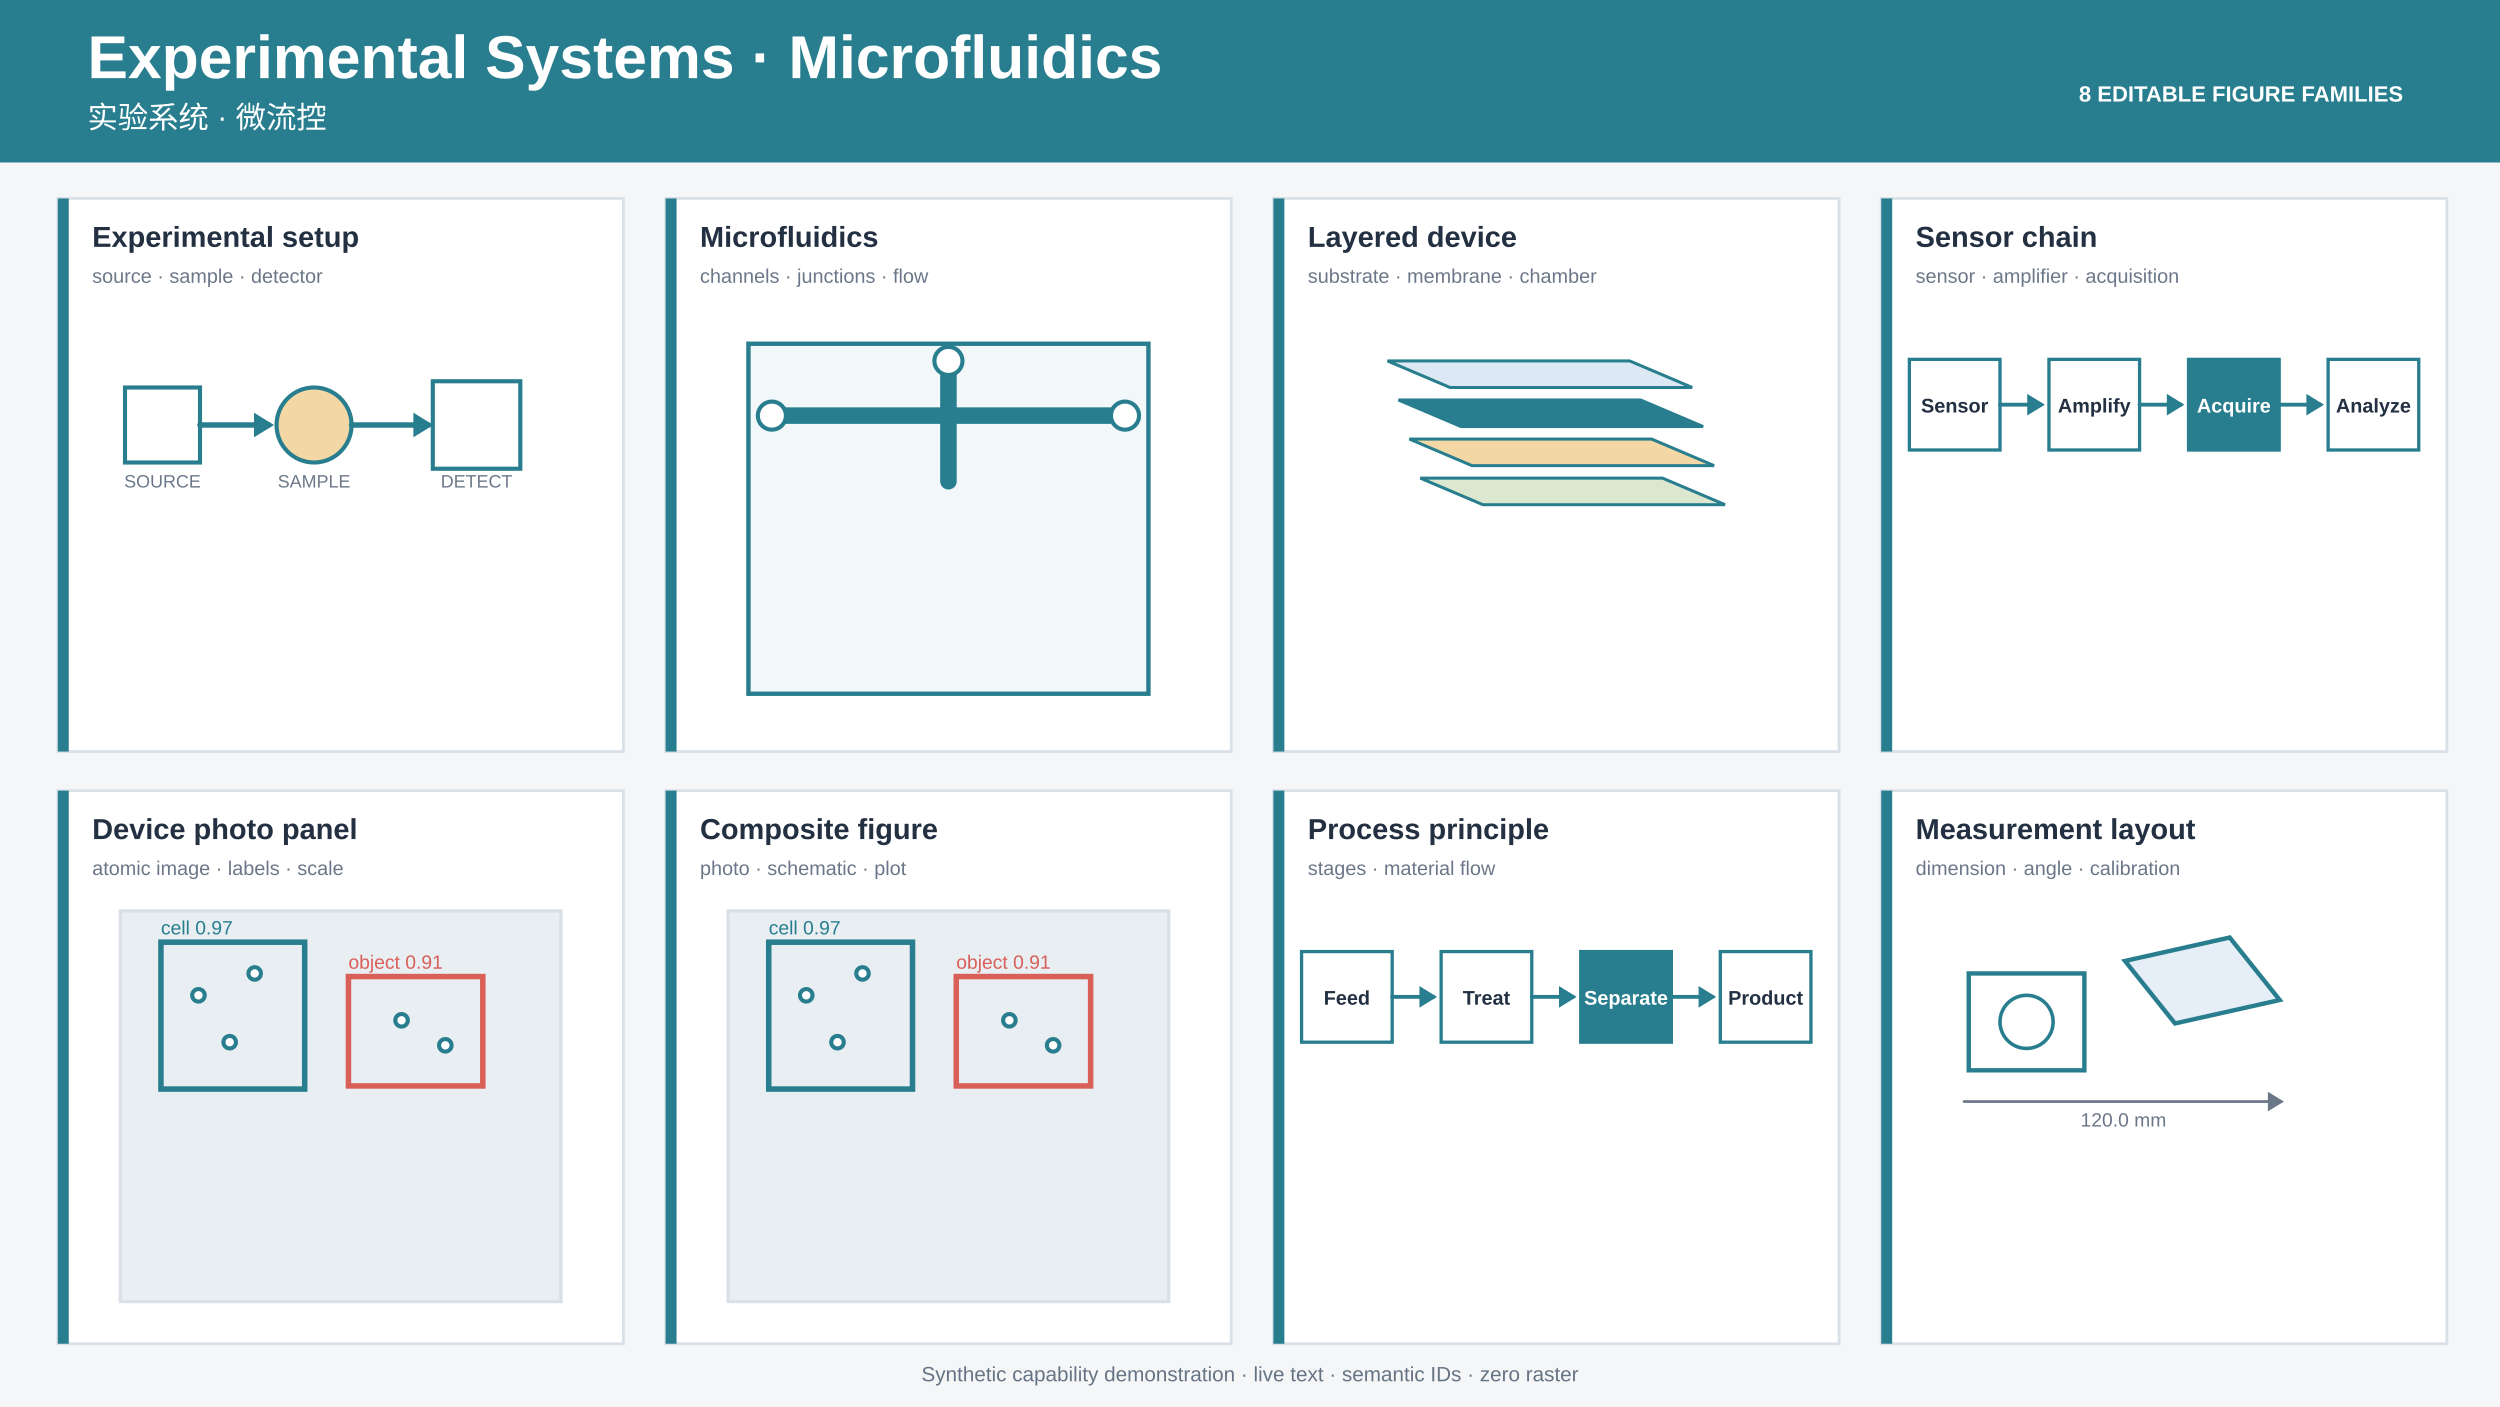
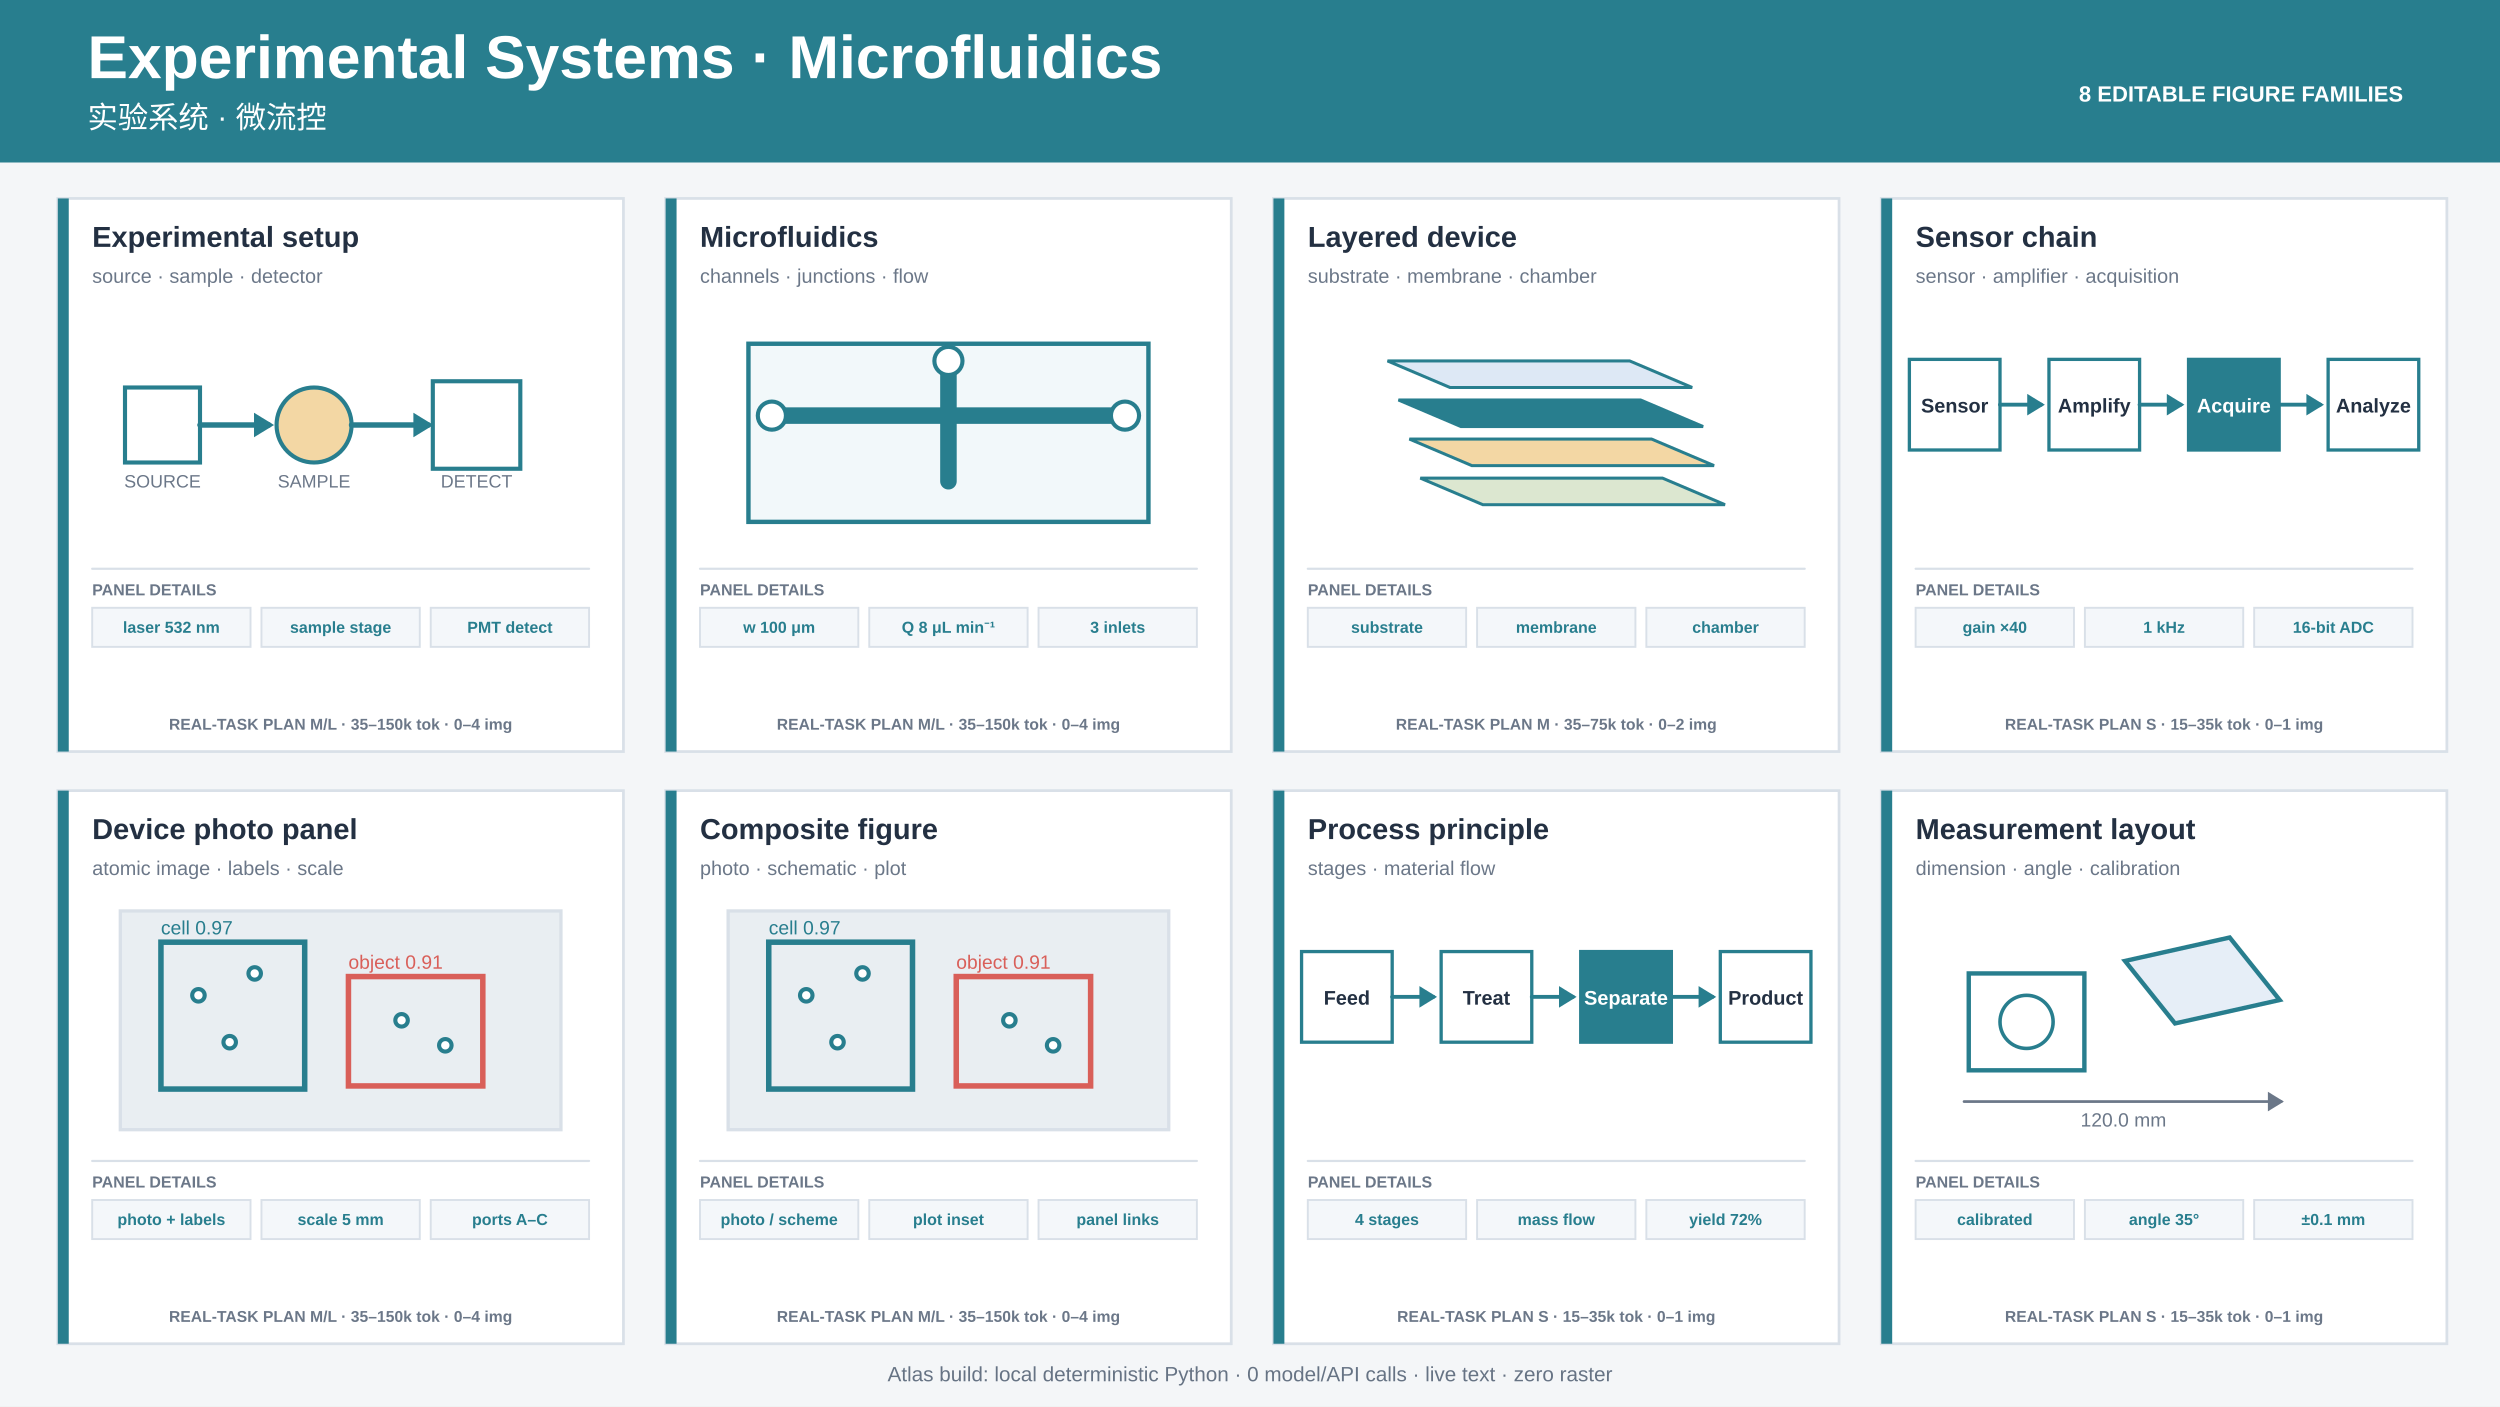
<svg xmlns="http://www.w3.org/2000/svg" width="320mm" height="180mm" viewBox="0 0 1209.449 680.315">
  <rect id="page-background" x="0" y="0" width="1209.449" height="680.315" fill="#F4F6F8" />
  <g id="raster-base" aria-label="Cleaned raster base">
</g>
  <g id="vector-overlay" aria-label="Editable vector overlay">
    <rect id="atlas.header.band" x="0" y="0" width="1209.449" height="78.614" fill="#287E8E" stroke="none" stroke-width="0.832px" />
    <text id="atlas.title" x="42.331" y="37.795" text-anchor="start" font-family="Arial" font-size="29.333px" fill="#FFFFFF" font-weight="bold" font-style="normal">Experimental Systems · Microfluidics</text>
    <text id="atlas.title.zh" x="42.331" y="61.984" text-anchor="start" font-family="Arial" font-size="14.667px" fill="#FFFFFF" font-weight="normal" font-style="normal">实验系统 · 微流控</text>
    <text id="atlas.badge" x="1162.583" y="49.134" text-anchor="end" font-family="Arial" font-size="10.667px" fill="#FFFFFF" font-weight="bold" font-style="normal">8 EDITABLE FIGURE FAMILIES</text>
    <g id="card.01.apparatus" aria-label="Experimental setup: source · sample · detector">
      <rect id="card.01.apparatus.card" x="27.968" y="96" width="273.638" height="267.591" fill="#FFFFFF" stroke="#D9E0E8" stroke-width="1.333px" />
      <rect id="card.01.apparatus.accent" x="27.968" y="96" width="5.291" height="267.591" fill="#287E8E" stroke="none" stroke-width="0.832px" />
      <text id="card.01.apparatus.title" x="44.598" y="119.433" text-anchor="start" font-family="Arial" font-size="14px" fill="#233042" font-weight="bold" font-style="normal">Experimental setup</text>
      <text id="card.01.apparatus.subtitle" x="44.598" y="136.819" text-anchor="start" font-family="Arial" font-size="9.6px" fill="#6B7788" font-weight="normal" font-style="normal">source · sample · detector</text>
      <rect id="card.01.apparatus.source" x="60.472" y="187.465" width="36.283" height="36.283" fill="#FFFFFF" stroke="#287E8E" stroke-width="2px" />
      <ellipse id="card.01.apparatus.sample" cx="151.937" cy="205.606" rx="18.142" ry="18.142" fill="#F3D7A4" stroke="#287E8E" stroke-width="2px" />
      <rect id="card.01.apparatus.detector" x="209.386" y="184.441" width="42.331" height="42.331" fill="#FFFFFF" stroke="#287E8E" stroke-width="2px" />
      <line id="card.01.apparatus.beam.a.shaft" x1="96.756" y1="205.606" x2="130.016" y2="205.606" stroke="#287E8E" stroke-width="2.667px" stroke-linecap="round" />
      <polygon id="card.01.apparatus.beam.a.head" points="130.016,205.606 124.216,209.162 124.216,202.05" fill="#287E8E" stroke="#287E8E" stroke-width="2.667px" stroke-linecap="butt" stroke-linejoin="miter" />
      <line id="card.01.apparatus.beam.b.shaft" x1="170.079" y1="205.606" x2="207.118" y2="205.606" stroke="#287E8E" stroke-width="2.667px" stroke-linecap="round" />
      <polygon id="card.01.apparatus.beam.b.head" points="207.118,205.606 201.318,209.162 201.318,202.05" fill="#287E8E" stroke="#287E8E" stroke-width="2.667px" stroke-linecap="butt" stroke-linejoin="miter" />
      <text id="card.01.apparatus.source.label" x="78.614" y="235.843" text-anchor="middle" font-family="Arial" font-size="8.667px" fill="#6B7788" font-weight="normal" font-style="normal">SOURCE</text>
      <text id="card.01.apparatus.sample.label" x="151.937" y="235.843" text-anchor="middle" font-family="Arial" font-size="8.667px" fill="#6B7788" font-weight="normal" font-style="normal">SAMPLE</text>
      <text id="card.01.apparatus.detector.label" x="230.551" y="235.843" text-anchor="middle" font-family="Arial" font-size="8.667px" fill="#6B7788" font-weight="normal" font-style="normal">DETECT</text>
+       <line id="card.01.apparatus.detail.rule" x1="44.598" y1="275.15" x2="284.976" y2="275.15" stroke="#D9E0E8" stroke-width="1.067px" stroke-linecap="round" />
+       <text id="card.01.apparatus.detail.heading" x="44.598" y="288" text-anchor="start" font-family="Arial" font-size="7.733px" fill="#6B7788" font-weight="bold" font-style="normal">PANEL DETAILS</text>
+       <rect id="card.01.apparatus.detail.chip.0" x="44.598" y="294.047" width="76.598" height="18.898" fill="#F4F7FA" stroke="#D9E0E8" stroke-width="0.933px" />
+       <text id="card.01.apparatus.detail.value.0" x="82.898" y="306.142" text-anchor="middle" font-family="Arial" font-size="7.733px" fill="#287E8E" font-weight="bold" font-style="normal">laser 532 nm</text>
+       <rect id="card.01.apparatus.detail.chip.1" x="126.488" y="294.047" width="76.598" height="18.898" fill="#F4F7FA" stroke="#D9E0E8" stroke-width="0.933px" />
+       <text id="card.01.apparatus.detail.value.1" x="164.787" y="306.142" text-anchor="middle" font-family="Arial" font-size="7.733px" fill="#287E8E" font-weight="bold" font-style="normal">sample stage</text>
+       <rect id="card.01.apparatus.detail.chip.2" x="208.378" y="294.047" width="76.598" height="18.898" fill="#F4F7FA" stroke="#D9E0E8" stroke-width="0.933px" />
+       <text id="card.01.apparatus.detail.value.2" x="246.677" y="306.142" text-anchor="middle" font-family="Arial" font-size="7.733px" fill="#287E8E" font-weight="bold" font-style="normal">PMT detect</text>
+       <text id="card.01.apparatus.consumption" x="164.787" y="353.008" text-anchor="middle" font-family="Arial" font-size="7.6px" fill="#6B7788" font-weight="bold" font-style="normal">REAL-TASK PLAN M/L · 35–150k tok · 0–4 img</text>
    </g>
    <g id="card.02.microfluidic" aria-label="Microfluidics: channels · junctions · flow">
      <rect id="card.02.microfluidic.card" x="322.016" y="96" width="273.638" height="267.591" fill="#FFFFFF" stroke="#D9E0E8" stroke-width="1.333px" />
      <rect id="card.02.microfluidic.accent" x="322.016" y="96" width="5.291" height="267.591" fill="#287E8E" stroke="none" stroke-width="0.832px" />
      <text id="card.02.microfluidic.title" x="338.646" y="119.433" text-anchor="start" font-family="Arial" font-size="14px" fill="#233042" font-weight="bold" font-style="normal">Microfluidics</text>
      <text id="card.02.microfluidic.subtitle" x="338.646" y="136.819" text-anchor="start" font-family="Arial" font-size="9.6px" fill="#6B7788" font-weight="normal" font-style="normal">channels · junctions · flow</text>
-       <rect id="card.02.microfluidic.chip" x="362.079" y="166.299" width="193.512" height="169.323" fill="#F2F8FA" stroke="#287E8E" stroke-width="2.133px" />
+       <rect id="card.02.microfluidic.chip" x="362.079" y="166.299" width="193.512" height="86.173" fill="#F2F8FA" stroke="#287E8E" stroke-width="2.133px" />
      <line id="card.02.microfluidic.channel.a" x1="373.417" y1="201.071" x2="458.835" y2="201.071" stroke="#287E8E" stroke-width="8px" stroke-linecap="round" />
      <line id="card.02.microfluidic.channel.b" x1="458.835" y1="174.614" x2="458.835" y2="232.819" stroke="#287E8E" stroke-width="8px" stroke-linecap="round" />
      <line id="card.02.microfluidic.channel.c" x1="458.835" y1="201.071" x2="544.252" y2="201.071" stroke="#287E8E" stroke-width="8px" stroke-linecap="round" />
      <ellipse id="card.02.microfluidic.port.0" cx="373.417" cy="201.071" rx="6.803" ry="6.803" fill="#FFFFFF" stroke="#287E8E" stroke-width="2px" />
      <ellipse id="card.02.microfluidic.port.1" cx="458.835" cy="174.614" rx="6.803" ry="6.803" fill="#FFFFFF" stroke="#287E8E" stroke-width="2px" />
      <ellipse id="card.02.microfluidic.port.2" cx="544.252" cy="201.071" rx="6.803" ry="6.803" fill="#FFFFFF" stroke="#287E8E" stroke-width="2px" />
+       <line id="card.02.microfluidic.detail.rule" x1="338.646" y1="275.15" x2="579.024" y2="275.15" stroke="#D9E0E8" stroke-width="1.067px" stroke-linecap="round" />
+       <text id="card.02.microfluidic.detail.heading" x="338.646" y="288" text-anchor="start" font-family="Arial" font-size="7.733px" fill="#6B7788" font-weight="bold" font-style="normal">PANEL DETAILS</text>
+       <rect id="card.02.microfluidic.detail.chip.0" x="338.646" y="294.047" width="76.598" height="18.898" fill="#F4F7FA" stroke="#D9E0E8" stroke-width="0.933px" />
+       <text id="card.02.microfluidic.detail.value.0" x="376.945" y="306.142" text-anchor="middle" font-family="Arial" font-size="7.733px" fill="#287E8E" font-weight="bold" font-style="normal">w 100 μm</text>
+       <rect id="card.02.microfluidic.detail.chip.1" x="420.535" y="294.047" width="76.598" height="18.898" fill="#F4F7FA" stroke="#D9E0E8" stroke-width="0.933px" />
+       <text id="card.02.microfluidic.detail.value.1" x="458.835" y="306.142" text-anchor="middle" font-family="Arial" font-size="7.733px" fill="#287E8E" font-weight="bold" font-style="normal">Q 8 μL min⁻¹</text>
+       <rect id="card.02.microfluidic.detail.chip.2" x="502.425" y="294.047" width="76.598" height="18.898" fill="#F4F7FA" stroke="#D9E0E8" stroke-width="0.933px" />
+       <text id="card.02.microfluidic.detail.value.2" x="540.724" y="306.142" text-anchor="middle" font-family="Arial" font-size="7.733px" fill="#287E8E" font-weight="bold" font-style="normal">3 inlets</text>
+       <text id="card.02.microfluidic.consumption" x="458.835" y="353.008" text-anchor="middle" font-family="Arial" font-size="7.6px" fill="#6B7788" font-weight="bold" font-style="normal">REAL-TASK PLAN M/L · 35–150k tok · 0–4 img</text>
    </g>
    <g id="card.03.layers" aria-label="Layered device: substrate · membrane · chamber">
      <rect id="card.03.layers.card" x="616.063" y="96" width="273.638" height="267.591" fill="#FFFFFF" stroke="#D9E0E8" stroke-width="1.333px" />
      <rect id="card.03.layers.accent" x="616.063" y="96" width="5.291" height="267.591" fill="#287E8E" stroke="none" stroke-width="0.832px" />
      <text id="card.03.layers.title" x="632.693" y="119.433" text-anchor="start" font-family="Arial" font-size="14px" fill="#233042" font-weight="bold" font-style="normal">Layered device</text>
      <text id="card.03.layers.subtitle" x="632.693" y="136.819" text-anchor="start" font-family="Arial" font-size="9.6px" fill="#6B7788" font-weight="normal" font-style="normal">substrate · membrane · chamber</text>
      <polygon id="card.03.layers.layer.0" points="671.244,174.614 788.409,174.614 818.646,187.465 701.48,187.465" fill="#DDE8F5" stroke="#287E8E" stroke-width="1.467px" stroke-linecap="butt" stroke-linejoin="miter" />
      <polygon id="card.03.layers.layer.1" points="676.535,193.512 793.701,193.512 823.937,206.362 706.772,206.362" fill="#287E8E" stroke="#287E8E" stroke-width="1.467px" stroke-linecap="butt" stroke-linejoin="miter" />
      <polygon id="card.03.layers.layer.2" points="681.827,212.409 798.992,212.409 829.228,225.26 712.063,225.26" fill="#F3D7A4" stroke="#287E8E" stroke-width="1.467px" stroke-linecap="butt" stroke-linejoin="miter" />
      <polygon id="card.03.layers.layer.3" points="687.118,231.307 804.284,231.307 834.52,244.157 717.354,244.157" fill="#DCE7D0" stroke="#287E8E" stroke-width="1.467px" stroke-linecap="butt" stroke-linejoin="miter" />
+       <line id="card.03.layers.detail.rule" x1="632.693" y1="275.15" x2="873.071" y2="275.15" stroke="#D9E0E8" stroke-width="1.067px" stroke-linecap="round" />
+       <text id="card.03.layers.detail.heading" x="632.693" y="288" text-anchor="start" font-family="Arial" font-size="7.733px" fill="#6B7788" font-weight="bold" font-style="normal">PANEL DETAILS</text>
+       <rect id="card.03.layers.detail.chip.0" x="632.693" y="294.047" width="76.598" height="18.898" fill="#F4F7FA" stroke="#D9E0E8" stroke-width="0.933px" />
+       <text id="card.03.layers.detail.value.0" x="670.992" y="306.142" text-anchor="middle" font-family="Arial" font-size="7.733px" fill="#287E8E" font-weight="bold" font-style="normal">substrate</text>
+       <rect id="card.03.layers.detail.chip.1" x="714.583" y="294.047" width="76.598" height="18.898" fill="#F4F7FA" stroke="#D9E0E8" stroke-width="0.933px" />
+       <text id="card.03.layers.detail.value.1" x="752.882" y="306.142" text-anchor="middle" font-family="Arial" font-size="7.733px" fill="#287E8E" font-weight="bold" font-style="normal">membrane</text>
+       <rect id="card.03.layers.detail.chip.2" x="796.472" y="294.047" width="76.598" height="18.898" fill="#F4F7FA" stroke="#D9E0E8" stroke-width="0.933px" />
+       <text id="card.03.layers.detail.value.2" x="834.772" y="306.142" text-anchor="middle" font-family="Arial" font-size="7.733px" fill="#287E8E" font-weight="bold" font-style="normal">chamber</text>
+       <text id="card.03.layers.consumption" x="752.882" y="353.008" text-anchor="middle" font-family="Arial" font-size="7.6px" fill="#6B7788" font-weight="bold" font-style="normal">REAL-TASK PLAN M · 35–75k tok · 0–2 img</text>
    </g>
    <g id="card.04.sensor" aria-label="Sensor chain: sensor · amplifier · acquisition">
      <rect id="card.04.sensor.card" x="910.11" y="96" width="273.638" height="267.591" fill="#FFFFFF" stroke="#D9E0E8" stroke-width="1.333px" />
      <rect id="card.04.sensor.accent" x="910.11" y="96" width="5.291" height="267.591" fill="#287E8E" stroke="none" stroke-width="0.832px" />
      <text id="card.04.sensor.title" x="926.74" y="119.433" text-anchor="start" font-family="Arial" font-size="14px" fill="#233042" font-weight="bold" font-style="normal">Sensor chain</text>
      <text id="card.04.sensor.subtitle" x="926.74" y="136.819" text-anchor="start" font-family="Arial" font-size="9.6px" fill="#6B7788" font-weight="normal" font-style="normal">sensor · amplifier · acquisition</text>
      <rect id="card.04.sensor.block.0" x="923.716" y="173.858" width="43.843" height="43.843" fill="#FFFFFF" stroke="#287E8E" stroke-width="1.6px" />
      <text id="card.04.sensor.label.0" x="945.638" y="199.559" text-anchor="middle" font-family="Arial" font-size="9.6px" fill="#233042" font-weight="bold" font-style="normal">Sensor</text>
      <rect id="card.04.sensor.block.1" x="991.244" y="173.858" width="43.843" height="43.843" fill="#FFFFFF" stroke="#287E8E" stroke-width="1.6px" />
      <text id="card.04.sensor.label.1" x="1013.165" y="199.559" text-anchor="middle" font-family="Arial" font-size="9.6px" fill="#233042" font-weight="bold" font-style="normal">Amplify</text>
      <line id="card.04.sensor.flow.1.shaft" x1="967.559" y1="195.78" x2="987.465" y2="195.78" stroke="#287E8E" stroke-width="1.867px" stroke-linecap="round" />
      <polygon id="card.04.sensor.flow.1.head" points="987.465,195.78 981.665,199.335 981.665,192.224" fill="#287E8E" stroke="#287E8E" stroke-width="1.867px" stroke-linecap="butt" stroke-linejoin="miter" />
      <rect id="card.04.sensor.block.2" x="1058.772" y="173.858" width="43.843" height="43.843" fill="#287E8E" stroke="#287E8E" stroke-width="1.6px" />
      <text id="card.04.sensor.label.2" x="1080.693" y="199.559" text-anchor="middle" font-family="Arial" font-size="9.6px" fill="#FFFFFF" font-weight="bold" font-style="normal">Acquire</text>
      <line id="card.04.sensor.flow.2.shaft" x1="1035.087" y1="195.78" x2="1054.992" y2="195.78" stroke="#287E8E" stroke-width="1.867px" stroke-linecap="round" />
      <polygon id="card.04.sensor.flow.2.head" points="1054.992,195.78 1049.192,199.335 1049.192,192.224" fill="#287E8E" stroke="#287E8E" stroke-width="1.867px" stroke-linecap="butt" stroke-linejoin="miter" />
      <rect id="card.04.sensor.block.3" x="1126.299" y="173.858" width="43.843" height="43.843" fill="#FFFFFF" stroke="#287E8E" stroke-width="1.6px" />
      <text id="card.04.sensor.label.3" x="1148.22" y="199.559" text-anchor="middle" font-family="Arial" font-size="9.6px" fill="#233042" font-weight="bold" font-style="normal">Analyze</text>
      <line id="card.04.sensor.flow.3.shaft" x1="1102.614" y1="195.78" x2="1122.52" y2="195.78" stroke="#287E8E" stroke-width="1.867px" stroke-linecap="round" />
      <polygon id="card.04.sensor.flow.3.head" points="1122.52,195.78 1116.72,199.335 1116.72,192.224" fill="#287E8E" stroke="#287E8E" stroke-width="1.867px" stroke-linecap="butt" stroke-linejoin="miter" />
+       <line id="card.04.sensor.detail.rule" x1="926.74" y1="275.15" x2="1167.118" y2="275.15" stroke="#D9E0E8" stroke-width="1.067px" stroke-linecap="round" />
+       <text id="card.04.sensor.detail.heading" x="926.74" y="288" text-anchor="start" font-family="Arial" font-size="7.733px" fill="#6B7788" font-weight="bold" font-style="normal">PANEL DETAILS</text>
+       <rect id="card.04.sensor.detail.chip.0" x="926.74" y="294.047" width="76.598" height="18.898" fill="#F4F7FA" stroke="#D9E0E8" stroke-width="0.933px" />
+       <text id="card.04.sensor.detail.value.0" x="965.039" y="306.142" text-anchor="middle" font-family="Arial" font-size="7.733px" fill="#287E8E" font-weight="bold" font-style="normal">gain ×40</text>
+       <rect id="card.04.sensor.detail.chip.1" x="1008.63" y="294.047" width="76.598" height="18.898" fill="#F4F7FA" stroke="#D9E0E8" stroke-width="0.933px" />
+       <text id="card.04.sensor.detail.value.1" x="1046.929" y="306.142" text-anchor="middle" font-family="Arial" font-size="7.733px" fill="#287E8E" font-weight="bold" font-style="normal">1 kHz</text>
+       <rect id="card.04.sensor.detail.chip.2" x="1090.52" y="294.047" width="76.598" height="18.898" fill="#F4F7FA" stroke="#D9E0E8" stroke-width="0.933px" />
+       <text id="card.04.sensor.detail.value.2" x="1128.819" y="306.142" text-anchor="middle" font-family="Arial" font-size="7.733px" fill="#287E8E" font-weight="bold" font-style="normal">16-bit ADC</text>
+       <text id="card.04.sensor.consumption" x="1046.929" y="353.008" text-anchor="middle" font-family="Arial" font-size="7.6px" fill="#6B7788" font-weight="bold" font-style="normal">REAL-TASK PLAN S · 15–35k tok · 0–1 img</text>
    </g>
    <g id="card.05.device_panel" aria-label="Device photo panel: atomic image · labels · scale">
      <rect id="card.05.device_panel.card" x="27.968" y="382.488" width="273.638" height="267.591" fill="#FFFFFF" stroke="#D9E0E8" stroke-width="1.333px" />
      <rect id="card.05.device_panel.accent" x="27.968" y="382.488" width="5.291" height="267.591" fill="#287E8E" stroke="none" stroke-width="0.832px" />
      <text id="card.05.device_panel.title" x="44.598" y="405.921" text-anchor="start" font-family="Arial" font-size="14px" fill="#233042" font-weight="bold" font-style="normal">Device photo panel</text>
      <text id="card.05.device_panel.subtitle" x="44.598" y="423.307" text-anchor="start" font-family="Arial" font-size="9.6px" fill="#6B7788" font-weight="normal" font-style="normal">atomic image · labels · scale</text>
-       <rect id="card.05.device_panel.image" x="58.205" y="440.693" width="213.165" height="188.976" fill="#E9EEF2" stroke="#D9E0E8" stroke-width="1.6px" />
+       <rect id="card.05.device_panel.image" x="58.205" y="440.693" width="213.165" height="105.827" fill="#E9EEF2" stroke="#D9E0E8" stroke-width="1.6px" />
      <rect id="card.05.device_panel.bbox.a" x="77.858" y="455.811" width="69.543" height="71.055" fill="none" stroke="#287E8E" stroke-width="2.667px" />
      <rect id="card.05.device_panel.bbox.b" x="168.567" y="472.441" width="65.008" height="52.913" fill="none" stroke="#D95F59" stroke-width="2.667px" />
      <text id="card.05.device_panel.class.a" x="77.858" y="452.031" text-anchor="start" font-family="Arial" font-size="9.333px" fill="#287E8E" font-weight="normal" font-style="normal">cell 0.97</text>
      <text id="card.05.device_panel.class.b" x="168.567" y="468.661" text-anchor="start" font-family="Arial" font-size="9.333px" fill="#D95F59" font-weight="normal" font-style="normal">object 0.91</text>
      <ellipse id="card.05.device_panel.keypoint.0" cx="96" cy="481.512" rx="3.024" ry="3.024" fill="#FFFFFF" stroke="#287E8E" stroke-width="2px" />
      <ellipse id="card.05.device_panel.keypoint.1" cx="123.213" cy="470.929" rx="3.024" ry="3.024" fill="#FFFFFF" stroke="#287E8E" stroke-width="2px" />
      <ellipse id="card.05.device_panel.keypoint.2" cx="111.118" cy="504.189" rx="3.024" ry="3.024" fill="#FFFFFF" stroke="#287E8E" stroke-width="2px" />
      <ellipse id="card.05.device_panel.keypoint.3" cx="194.268" cy="493.606" rx="3.024" ry="3.024" fill="#FFFFFF" stroke="#287E8E" stroke-width="2px" />
      <ellipse id="card.05.device_panel.keypoint.4" cx="215.433" cy="505.701" rx="3.024" ry="3.024" fill="#FFFFFF" stroke="#287E8E" stroke-width="2px" />
+       <line id="card.05.device_panel.detail.rule" x1="44.598" y1="561.638" x2="284.976" y2="561.638" stroke="#D9E0E8" stroke-width="1.067px" stroke-linecap="round" />
+       <text id="card.05.device_panel.detail.heading" x="44.598" y="574.488" text-anchor="start" font-family="Arial" font-size="7.733px" fill="#6B7788" font-weight="bold" font-style="normal">PANEL DETAILS</text>
+       <rect id="card.05.device_panel.detail.chip.0" x="44.598" y="580.535" width="76.598" height="18.898" fill="#F4F7FA" stroke="#D9E0E8" stroke-width="0.933px" />
+       <text id="card.05.device_panel.detail.value.0" x="82.898" y="592.63" text-anchor="middle" font-family="Arial" font-size="7.733px" fill="#287E8E" font-weight="bold" font-style="normal">photo + labels</text>
+       <rect id="card.05.device_panel.detail.chip.1" x="126.488" y="580.535" width="76.598" height="18.898" fill="#F4F7FA" stroke="#D9E0E8" stroke-width="0.933px" />
+       <text id="card.05.device_panel.detail.value.1" x="164.787" y="592.63" text-anchor="middle" font-family="Arial" font-size="7.733px" fill="#287E8E" font-weight="bold" font-style="normal">scale 5 mm</text>
+       <rect id="card.05.device_panel.detail.chip.2" x="208.378" y="580.535" width="76.598" height="18.898" fill="#F4F7FA" stroke="#D9E0E8" stroke-width="0.933px" />
+       <text id="card.05.device_panel.detail.value.2" x="246.677" y="592.63" text-anchor="middle" font-family="Arial" font-size="7.733px" fill="#287E8E" font-weight="bold" font-style="normal">ports A–C</text>
+       <text id="card.05.device_panel.consumption" x="164.787" y="639.496" text-anchor="middle" font-family="Arial" font-size="7.6px" fill="#6B7788" font-weight="bold" font-style="normal">REAL-TASK PLAN M/L · 35–150k tok · 0–4 img</text>
    </g>
    <g id="card.06.composite" aria-label="Composite figure: photo · schematic · plot">
      <rect id="card.06.composite.card" x="322.016" y="382.488" width="273.638" height="267.591" fill="#FFFFFF" stroke="#D9E0E8" stroke-width="1.333px" />
      <rect id="card.06.composite.accent" x="322.016" y="382.488" width="5.291" height="267.591" fill="#287E8E" stroke="none" stroke-width="0.832px" />
      <text id="card.06.composite.title" x="338.646" y="405.921" text-anchor="start" font-family="Arial" font-size="14px" fill="#233042" font-weight="bold" font-style="normal">Composite figure</text>
      <text id="card.06.composite.subtitle" x="338.646" y="423.307" text-anchor="start" font-family="Arial" font-size="9.6px" fill="#6B7788" font-weight="normal" font-style="normal">photo · schematic · plot</text>
-       <rect id="card.06.composite.image" x="352.252" y="440.693" width="213.165" height="188.976" fill="#E9EEF2" stroke="#D9E0E8" stroke-width="1.6px" />
+       <rect id="card.06.composite.image" x="352.252" y="440.693" width="213.165" height="105.827" fill="#E9EEF2" stroke="#D9E0E8" stroke-width="1.6px" />
      <rect id="card.06.composite.bbox.a" x="371.906" y="455.811" width="69.543" height="71.055" fill="none" stroke="#287E8E" stroke-width="2.667px" />
      <rect id="card.06.composite.bbox.b" x="462.614" y="472.441" width="65.008" height="52.913" fill="none" stroke="#D95F59" stroke-width="2.667px" />
      <text id="card.06.composite.class.a" x="371.906" y="452.031" text-anchor="start" font-family="Arial" font-size="9.333px" fill="#287E8E" font-weight="normal" font-style="normal">cell 0.97</text>
      <text id="card.06.composite.class.b" x="462.614" y="468.661" text-anchor="start" font-family="Arial" font-size="9.333px" fill="#D95F59" font-weight="normal" font-style="normal">object 0.91</text>
      <ellipse id="card.06.composite.keypoint.0" cx="390.047" cy="481.512" rx="3.024" ry="3.024" fill="#FFFFFF" stroke="#287E8E" stroke-width="2px" />
      <ellipse id="card.06.composite.keypoint.1" cx="417.26" cy="470.929" rx="3.024" ry="3.024" fill="#FFFFFF" stroke="#287E8E" stroke-width="2px" />
      <ellipse id="card.06.composite.keypoint.2" cx="405.165" cy="504.189" rx="3.024" ry="3.024" fill="#FFFFFF" stroke="#287E8E" stroke-width="2px" />
      <ellipse id="card.06.composite.keypoint.3" cx="488.315" cy="493.606" rx="3.024" ry="3.024" fill="#FFFFFF" stroke="#287E8E" stroke-width="2px" />
      <ellipse id="card.06.composite.keypoint.4" cx="509.48" cy="505.701" rx="3.024" ry="3.024" fill="#FFFFFF" stroke="#287E8E" stroke-width="2px" />
+       <line id="card.06.composite.detail.rule" x1="338.646" y1="561.638" x2="579.024" y2="561.638" stroke="#D9E0E8" stroke-width="1.067px" stroke-linecap="round" />
+       <text id="card.06.composite.detail.heading" x="338.646" y="574.488" text-anchor="start" font-family="Arial" font-size="7.733px" fill="#6B7788" font-weight="bold" font-style="normal">PANEL DETAILS</text>
+       <rect id="card.06.composite.detail.chip.0" x="338.646" y="580.535" width="76.598" height="18.898" fill="#F4F7FA" stroke="#D9E0E8" stroke-width="0.933px" />
+       <text id="card.06.composite.detail.value.0" x="376.945" y="592.63" text-anchor="middle" font-family="Arial" font-size="7.733px" fill="#287E8E" font-weight="bold" font-style="normal">photo / scheme</text>
+       <rect id="card.06.composite.detail.chip.1" x="420.535" y="580.535" width="76.598" height="18.898" fill="#F4F7FA" stroke="#D9E0E8" stroke-width="0.933px" />
+       <text id="card.06.composite.detail.value.1" x="458.835" y="592.63" text-anchor="middle" font-family="Arial" font-size="7.733px" fill="#287E8E" font-weight="bold" font-style="normal">plot inset</text>
+       <rect id="card.06.composite.detail.chip.2" x="502.425" y="580.535" width="76.598" height="18.898" fill="#F4F7FA" stroke="#D9E0E8" stroke-width="0.933px" />
+       <text id="card.06.composite.detail.value.2" x="540.724" y="592.63" text-anchor="middle" font-family="Arial" font-size="7.733px" fill="#287E8E" font-weight="bold" font-style="normal">panel links</text>
+       <text id="card.06.composite.consumption" x="458.835" y="639.496" text-anchor="middle" font-family="Arial" font-size="7.6px" fill="#6B7788" font-weight="bold" font-style="normal">REAL-TASK PLAN M/L · 35–150k tok · 0–4 img</text>
    </g>
    <g id="card.07.process" aria-label="Process principle: stages · material flow">
      <rect id="card.07.process.card" x="616.063" y="382.488" width="273.638" height="267.591" fill="#FFFFFF" stroke="#D9E0E8" stroke-width="1.333px" />
      <rect id="card.07.process.accent" x="616.063" y="382.488" width="5.291" height="267.591" fill="#287E8E" stroke="none" stroke-width="0.832px" />
      <text id="card.07.process.title" x="632.693" y="405.921" text-anchor="start" font-family="Arial" font-size="14px" fill="#233042" font-weight="bold" font-style="normal">Process principle</text>
      <text id="card.07.process.subtitle" x="632.693" y="423.307" text-anchor="start" font-family="Arial" font-size="9.6px" fill="#6B7788" font-weight="normal" font-style="normal">stages · material flow</text>
      <rect id="card.07.process.block.0" x="629.669" y="460.346" width="43.843" height="43.843" fill="#FFFFFF" stroke="#287E8E" stroke-width="1.6px" />
      <text id="card.07.process.label.0" x="651.591" y="486.047" text-anchor="middle" font-family="Arial" font-size="9.6px" fill="#233042" font-weight="bold" font-style="normal">Feed</text>
      <rect id="card.07.process.block.1" x="697.197" y="460.346" width="43.843" height="43.843" fill="#FFFFFF" stroke="#287E8E" stroke-width="1.6px" />
      <text id="card.07.process.label.1" x="719.118" y="486.047" text-anchor="middle" font-family="Arial" font-size="9.6px" fill="#233042" font-weight="bold" font-style="normal">Treat</text>
      <line id="card.07.process.flow.1.shaft" x1="673.512" y1="482.268" x2="693.417" y2="482.268" stroke="#287E8E" stroke-width="1.867px" stroke-linecap="round" />
      <polygon id="card.07.process.flow.1.head" points="693.417,482.268 687.617,485.824 687.617,478.712" fill="#287E8E" stroke="#287E8E" stroke-width="1.867px" stroke-linecap="butt" stroke-linejoin="miter" />
      <rect id="card.07.process.block.2" x="764.724" y="460.346" width="43.843" height="43.843" fill="#287E8E" stroke="#287E8E" stroke-width="1.6px" />
      <text id="card.07.process.label.2" x="786.646" y="486.047" text-anchor="middle" font-family="Arial" font-size="9.6px" fill="#FFFFFF" font-weight="bold" font-style="normal">Separate</text>
      <line id="card.07.process.flow.2.shaft" x1="741.039" y1="482.268" x2="760.945" y2="482.268" stroke="#287E8E" stroke-width="1.867px" stroke-linecap="round" />
      <polygon id="card.07.process.flow.2.head" points="760.945,482.268 755.145,485.824 755.145,478.712" fill="#287E8E" stroke="#287E8E" stroke-width="1.867px" stroke-linecap="butt" stroke-linejoin="miter" />
      <rect id="card.07.process.block.3" x="832.252" y="460.346" width="43.843" height="43.843" fill="#FFFFFF" stroke="#287E8E" stroke-width="1.6px" />
      <text id="card.07.process.label.3" x="854.173" y="486.047" text-anchor="middle" font-family="Arial" font-size="9.6px" fill="#233042" font-weight="bold" font-style="normal">Product</text>
      <line id="card.07.process.flow.3.shaft" x1="808.567" y1="482.268" x2="828.472" y2="482.268" stroke="#287E8E" stroke-width="1.867px" stroke-linecap="round" />
      <polygon id="card.07.process.flow.3.head" points="828.472,482.268 822.673,485.824 822.673,478.712" fill="#287E8E" stroke="#287E8E" stroke-width="1.867px" stroke-linecap="butt" stroke-linejoin="miter" />
+       <line id="card.07.process.detail.rule" x1="632.693" y1="561.638" x2="873.071" y2="561.638" stroke="#D9E0E8" stroke-width="1.067px" stroke-linecap="round" />
+       <text id="card.07.process.detail.heading" x="632.693" y="574.488" text-anchor="start" font-family="Arial" font-size="7.733px" fill="#6B7788" font-weight="bold" font-style="normal">PANEL DETAILS</text>
+       <rect id="card.07.process.detail.chip.0" x="632.693" y="580.535" width="76.598" height="18.898" fill="#F4F7FA" stroke="#D9E0E8" stroke-width="0.933px" />
+       <text id="card.07.process.detail.value.0" x="670.992" y="592.63" text-anchor="middle" font-family="Arial" font-size="7.733px" fill="#287E8E" font-weight="bold" font-style="normal">4 stages</text>
+       <rect id="card.07.process.detail.chip.1" x="714.583" y="580.535" width="76.598" height="18.898" fill="#F4F7FA" stroke="#D9E0E8" stroke-width="0.933px" />
+       <text id="card.07.process.detail.value.1" x="752.882" y="592.63" text-anchor="middle" font-family="Arial" font-size="7.733px" fill="#287E8E" font-weight="bold" font-style="normal">mass flow</text>
+       <rect id="card.07.process.detail.chip.2" x="796.472" y="580.535" width="76.598" height="18.898" fill="#F4F7FA" stroke="#D9E0E8" stroke-width="0.933px" />
+       <text id="card.07.process.detail.value.2" x="834.772" y="592.63" text-anchor="middle" font-family="Arial" font-size="7.733px" fill="#287E8E" font-weight="bold" font-style="normal">yield 72%</text>
+       <text id="card.07.process.consumption" x="752.882" y="639.496" text-anchor="middle" font-family="Arial" font-size="7.6px" fill="#6B7788" font-weight="bold" font-style="normal">REAL-TASK PLAN S · 15–35k tok · 0–1 img</text>
    </g>
    <g id="card.08.measurement" aria-label="Measurement layout: dimension · angle · calibration">
      <rect id="card.08.measurement.card" x="910.11" y="382.488" width="273.638" height="267.591" fill="#FFFFFF" stroke="#D9E0E8" stroke-width="1.333px" />
      <rect id="card.08.measurement.accent" x="910.11" y="382.488" width="5.291" height="267.591" fill="#287E8E" stroke="none" stroke-width="0.832px" />
      <text id="card.08.measurement.title" x="926.74" y="405.921" text-anchor="start" font-family="Arial" font-size="14px" fill="#233042" font-weight="bold" font-style="normal">Measurement layout</text>
      <text id="card.08.measurement.subtitle" x="926.74" y="423.307" text-anchor="start" font-family="Arial" font-size="9.6px" fill="#6B7788" font-weight="normal" font-style="normal">dimension · angle · calibration</text>
      <rect id="card.08.measurement.part.a" x="952.441" y="470.929" width="55.937" height="46.866" fill="#FFFFFF" stroke="#287E8E" stroke-width="2.133px" />
      <polygon id="card.08.measurement.part.b" points="1028.032,464.882 1078.677,453.543 1102.866,483.779 1052.22,495.118" fill="#E6EEF7" stroke="#287E8E" stroke-width="2.133px" stroke-linecap="butt" stroke-linejoin="miter" />
      <ellipse id="card.08.measurement.hole" cx="980.409" cy="494.362" rx="12.85" ry="12.85" fill="#FFFFFF" stroke="#287E8E" stroke-width="1.733px" />
      <line id="card.08.measurement.dimension.shaft" x1="950.173" y1="532.913" x2="1103.622" y2="532.913" stroke="#6B7788" stroke-width="1.333px" stroke-linecap="round" />
      <polygon id="card.08.measurement.dimension.head" points="1103.622,532.913 1097.822,536.469 1097.822,529.357" fill="#6B7788" stroke="#6B7788" stroke-width="1.333px" stroke-linecap="butt" stroke-linejoin="miter" />
      <text id="card.08.measurement.dimension.label" x="1027.276" y="545.008" text-anchor="middle" font-family="Arial" font-size="9.333px" fill="#6B7788" font-weight="normal" font-style="normal">120.0 mm</text>
-     </g>
-     <text id="atlas.footer" x="604.724" y="668.221" text-anchor="middle" font-family="Arial" font-size="10px" fill="#667384" font-weight="normal" font-style="normal">Synthetic capability demonstration · live text · semantic IDs · zero raster</text>
+       <line id="card.08.measurement.detail.rule" x1="926.74" y1="561.638" x2="1167.118" y2="561.638" stroke="#D9E0E8" stroke-width="1.067px" stroke-linecap="round" />
+       <text id="card.08.measurement.detail.heading" x="926.74" y="574.488" text-anchor="start" font-family="Arial" font-size="7.733px" fill="#6B7788" font-weight="bold" font-style="normal">PANEL DETAILS</text>
+       <rect id="card.08.measurement.detail.chip.0" x="926.74" y="580.535" width="76.598" height="18.898" fill="#F4F7FA" stroke="#D9E0E8" stroke-width="0.933px" />
+       <text id="card.08.measurement.detail.value.0" x="965.039" y="592.63" text-anchor="middle" font-family="Arial" font-size="7.733px" fill="#287E8E" font-weight="bold" font-style="normal">calibrated</text>
+       <rect id="card.08.measurement.detail.chip.1" x="1008.63" y="580.535" width="76.598" height="18.898" fill="#F4F7FA" stroke="#D9E0E8" stroke-width="0.933px" />
+       <text id="card.08.measurement.detail.value.1" x="1046.929" y="592.63" text-anchor="middle" font-family="Arial" font-size="7.733px" fill="#287E8E" font-weight="bold" font-style="normal">angle 35°</text>
+       <rect id="card.08.measurement.detail.chip.2" x="1090.52" y="580.535" width="76.598" height="18.898" fill="#F4F7FA" stroke="#D9E0E8" stroke-width="0.933px" />
+       <text id="card.08.measurement.detail.value.2" x="1128.819" y="592.63" text-anchor="middle" font-family="Arial" font-size="7.733px" fill="#287E8E" font-weight="bold" font-style="normal">±0.1 mm</text>
+       <text id="card.08.measurement.consumption" x="1046.929" y="639.496" text-anchor="middle" font-family="Arial" font-size="7.6px" fill="#6B7788" font-weight="bold" font-style="normal">REAL-TASK PLAN S · 15–35k tok · 0–1 img</text>
+     </g>
+     <text id="atlas.footer" x="604.724" y="668.221" text-anchor="middle" font-family="Arial" font-size="10px" fill="#667384" font-weight="normal" font-style="normal">Atlas build: local deterministic Python · 0 model/API calls · live text · zero raster</text>
  </g>
</svg>
